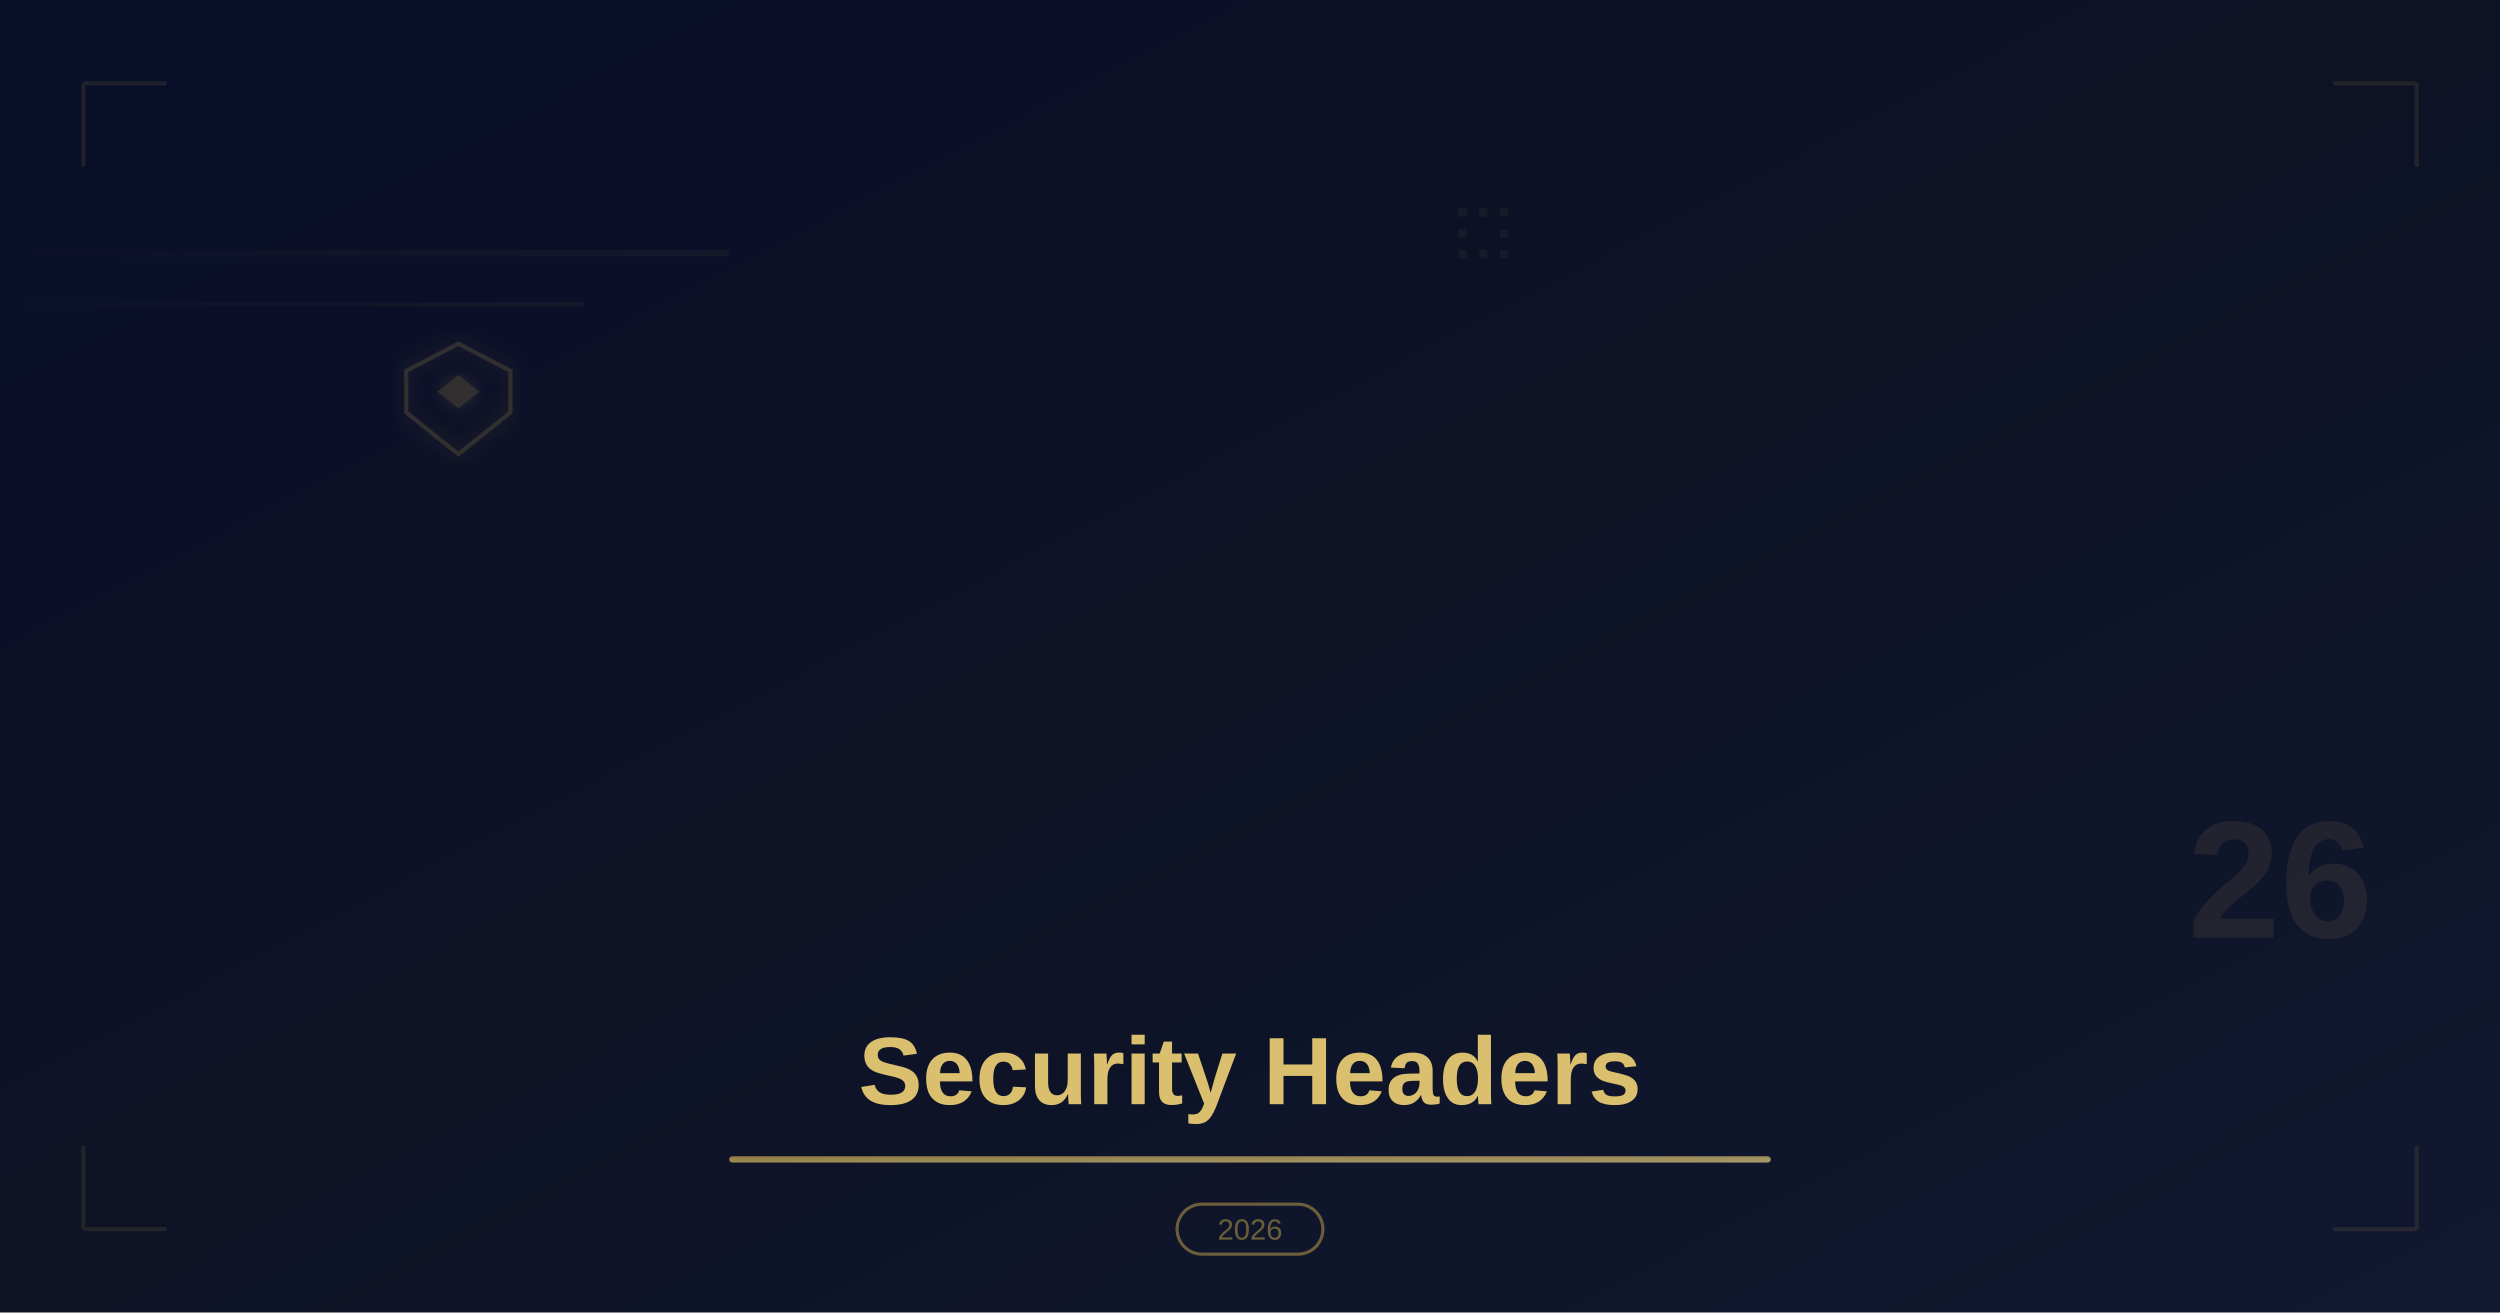
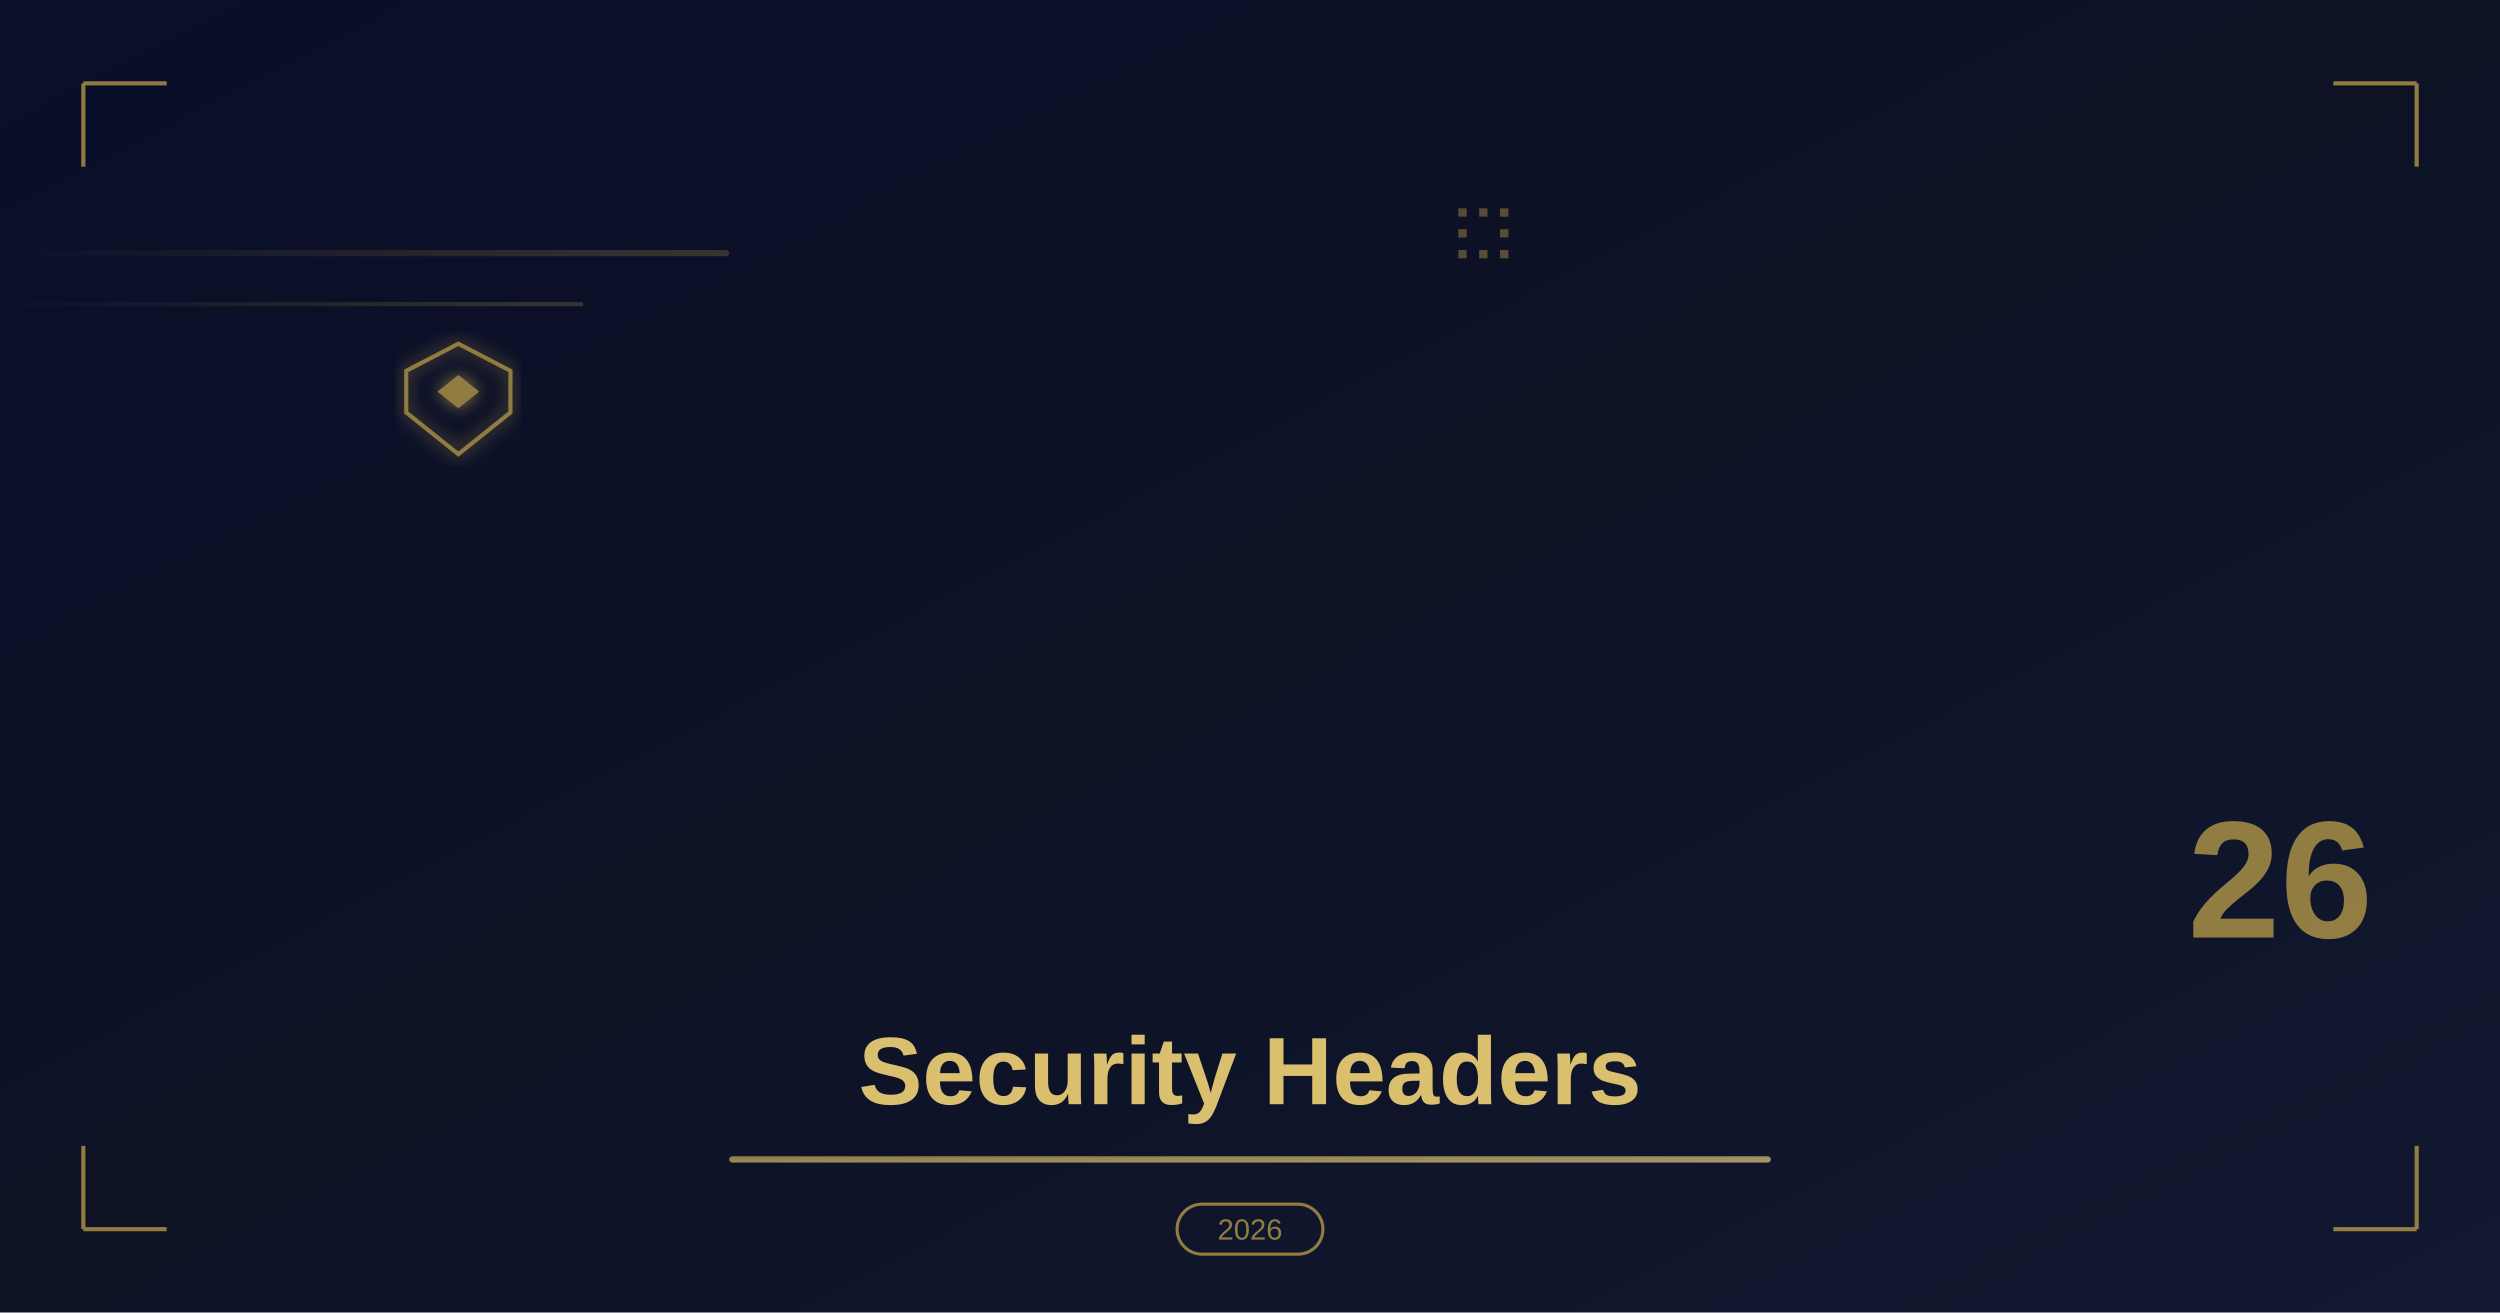
<svg xmlns="http://www.w3.org/2000/svg" viewBox="0 0 1200 630" width="1200" height="630">
  <defs>
    <linearGradient id="goldGrad" x1="0%" y1="0%" x2="100%" y2="100%">
      <stop offset="0%" stop-color="#c9a84c" />
      <stop offset="100%" stop-color="#e8d48b" />
    </linearGradient>
    <linearGradient id="speedGrad" x1="0%" y1="0%" x2="100%" y2="0%">
      <stop offset="0%" stop-color="#c9a84c" stop-opacity="0" />
      <stop offset="100%" stop-color="#c9a84c" stop-opacity="0.6" />
    </linearGradient>
    <linearGradient id="bgGrad" x1="0%" y1="0%" x2="100%" y2="100%">
      <stop offset="0%" stop-color="#0a0f2a" />
      <stop offset="50%" stop-color="#0d1225" />
      <stop offset="100%" stop-color="#111830" />
    </linearGradient>
    <filter id="glow">
      <feGaussianBlur stdDeviation="4" result="blur" />
      <feMerge>
        <feMergeNode in="blur" />
        <feMergeNode in="SourceGraphic" />
      </feMerge>
    </filter>
  </defs>
  <rect width="1200" height="630" fill="url(#bgGrad)" />
-   <g transform="translate(180, 150)" opacity="0.2" filter="url(#glow)">
+   <g transform="translate(180, 150)" opacity="0.7" filter="url(#glow)">
    <path d="M40,15 L65,28 L65,48 L40,68 L15,48 L15,28 Z" fill="none" stroke="#c9a84c" stroke-width="2" />
    <path d="M40,30 L50,38 L40,46 L30,38 Z" fill="#c9a84c" />
  </g>
-   <g opacity="0.1">
+   <g opacity="0.4">
    <rect x="0" y="120" width="350" height="3" rx="1.5" fill="url(#speedGrad)" />
    <rect x="0" y="145" width="280" height="2" rx="1" fill="url(#speedGrad)" />
  </g>
-   <g transform="translate(1050, 450)" opacity="0.1">
+   <g transform="translate(1050, 450)" opacity="0.7">
    <text x="0" y="0" font-family="Arial, sans-serif" font-size="80" fill="#c9a84c" font-weight="bold">26</text>
  </g>
-   <g fill="#c9a84c" opacity="0.06">
+   <g fill="#c9a84c" opacity="0.4">
    <rect x="700" y="100" width="4" height="4" />
    <rect x="710" y="100" width="4" height="4" />
    <rect x="720" y="100" width="4" height="4" />
    <rect x="700" y="110" width="4" height="4" />
    <rect x="720" y="110" width="4" height="4" />
    <rect x="700" y="120" width="4" height="4" />
    <rect x="710" y="120" width="4" height="4" />
    <rect x="720" y="120" width="4" height="4" />
  </g>
-   <g opacity="0.12" fill="none" stroke="#c9a84c" stroke-width="2">
+   <g opacity="0.7" fill="none" stroke="#c9a84c" stroke-width="2">
    <path d="M40,40 L40,80 M40,40 L80,40" />
    <path d="M1160,40 L1160,80 M1160,40 L1120,40" />
    <path d="M40,590 L40,550 M40,590 L80,590" />
    <path d="M1160,590 L1160,550 M1160,590 L1120,590" />
  </g>
  <text x="600" y="530" font-family="Arial, Helvetica, sans-serif" font-size="46" fill="#D9BF6E" text-anchor="middle" font-weight="bold">Security Headers</text>
  <rect x="350" y="555" width="500" height="3" rx="1.5" fill="url(#goldGrad)" opacity="0.7" />
-   <g transform="translate(600, 590)" opacity="0.5">
+   <g transform="translate(600, 590)" opacity="0.7">
    <rect x="-35" y="-12" width="70" height="24" rx="12" fill="none" stroke="#c9a84c" stroke-width="1.5" />
    <text x="0" y="5" font-family="Arial, sans-serif" font-size="14" fill="#c9a84c" text-anchor="middle">2026</text>
  </g>
</svg>
